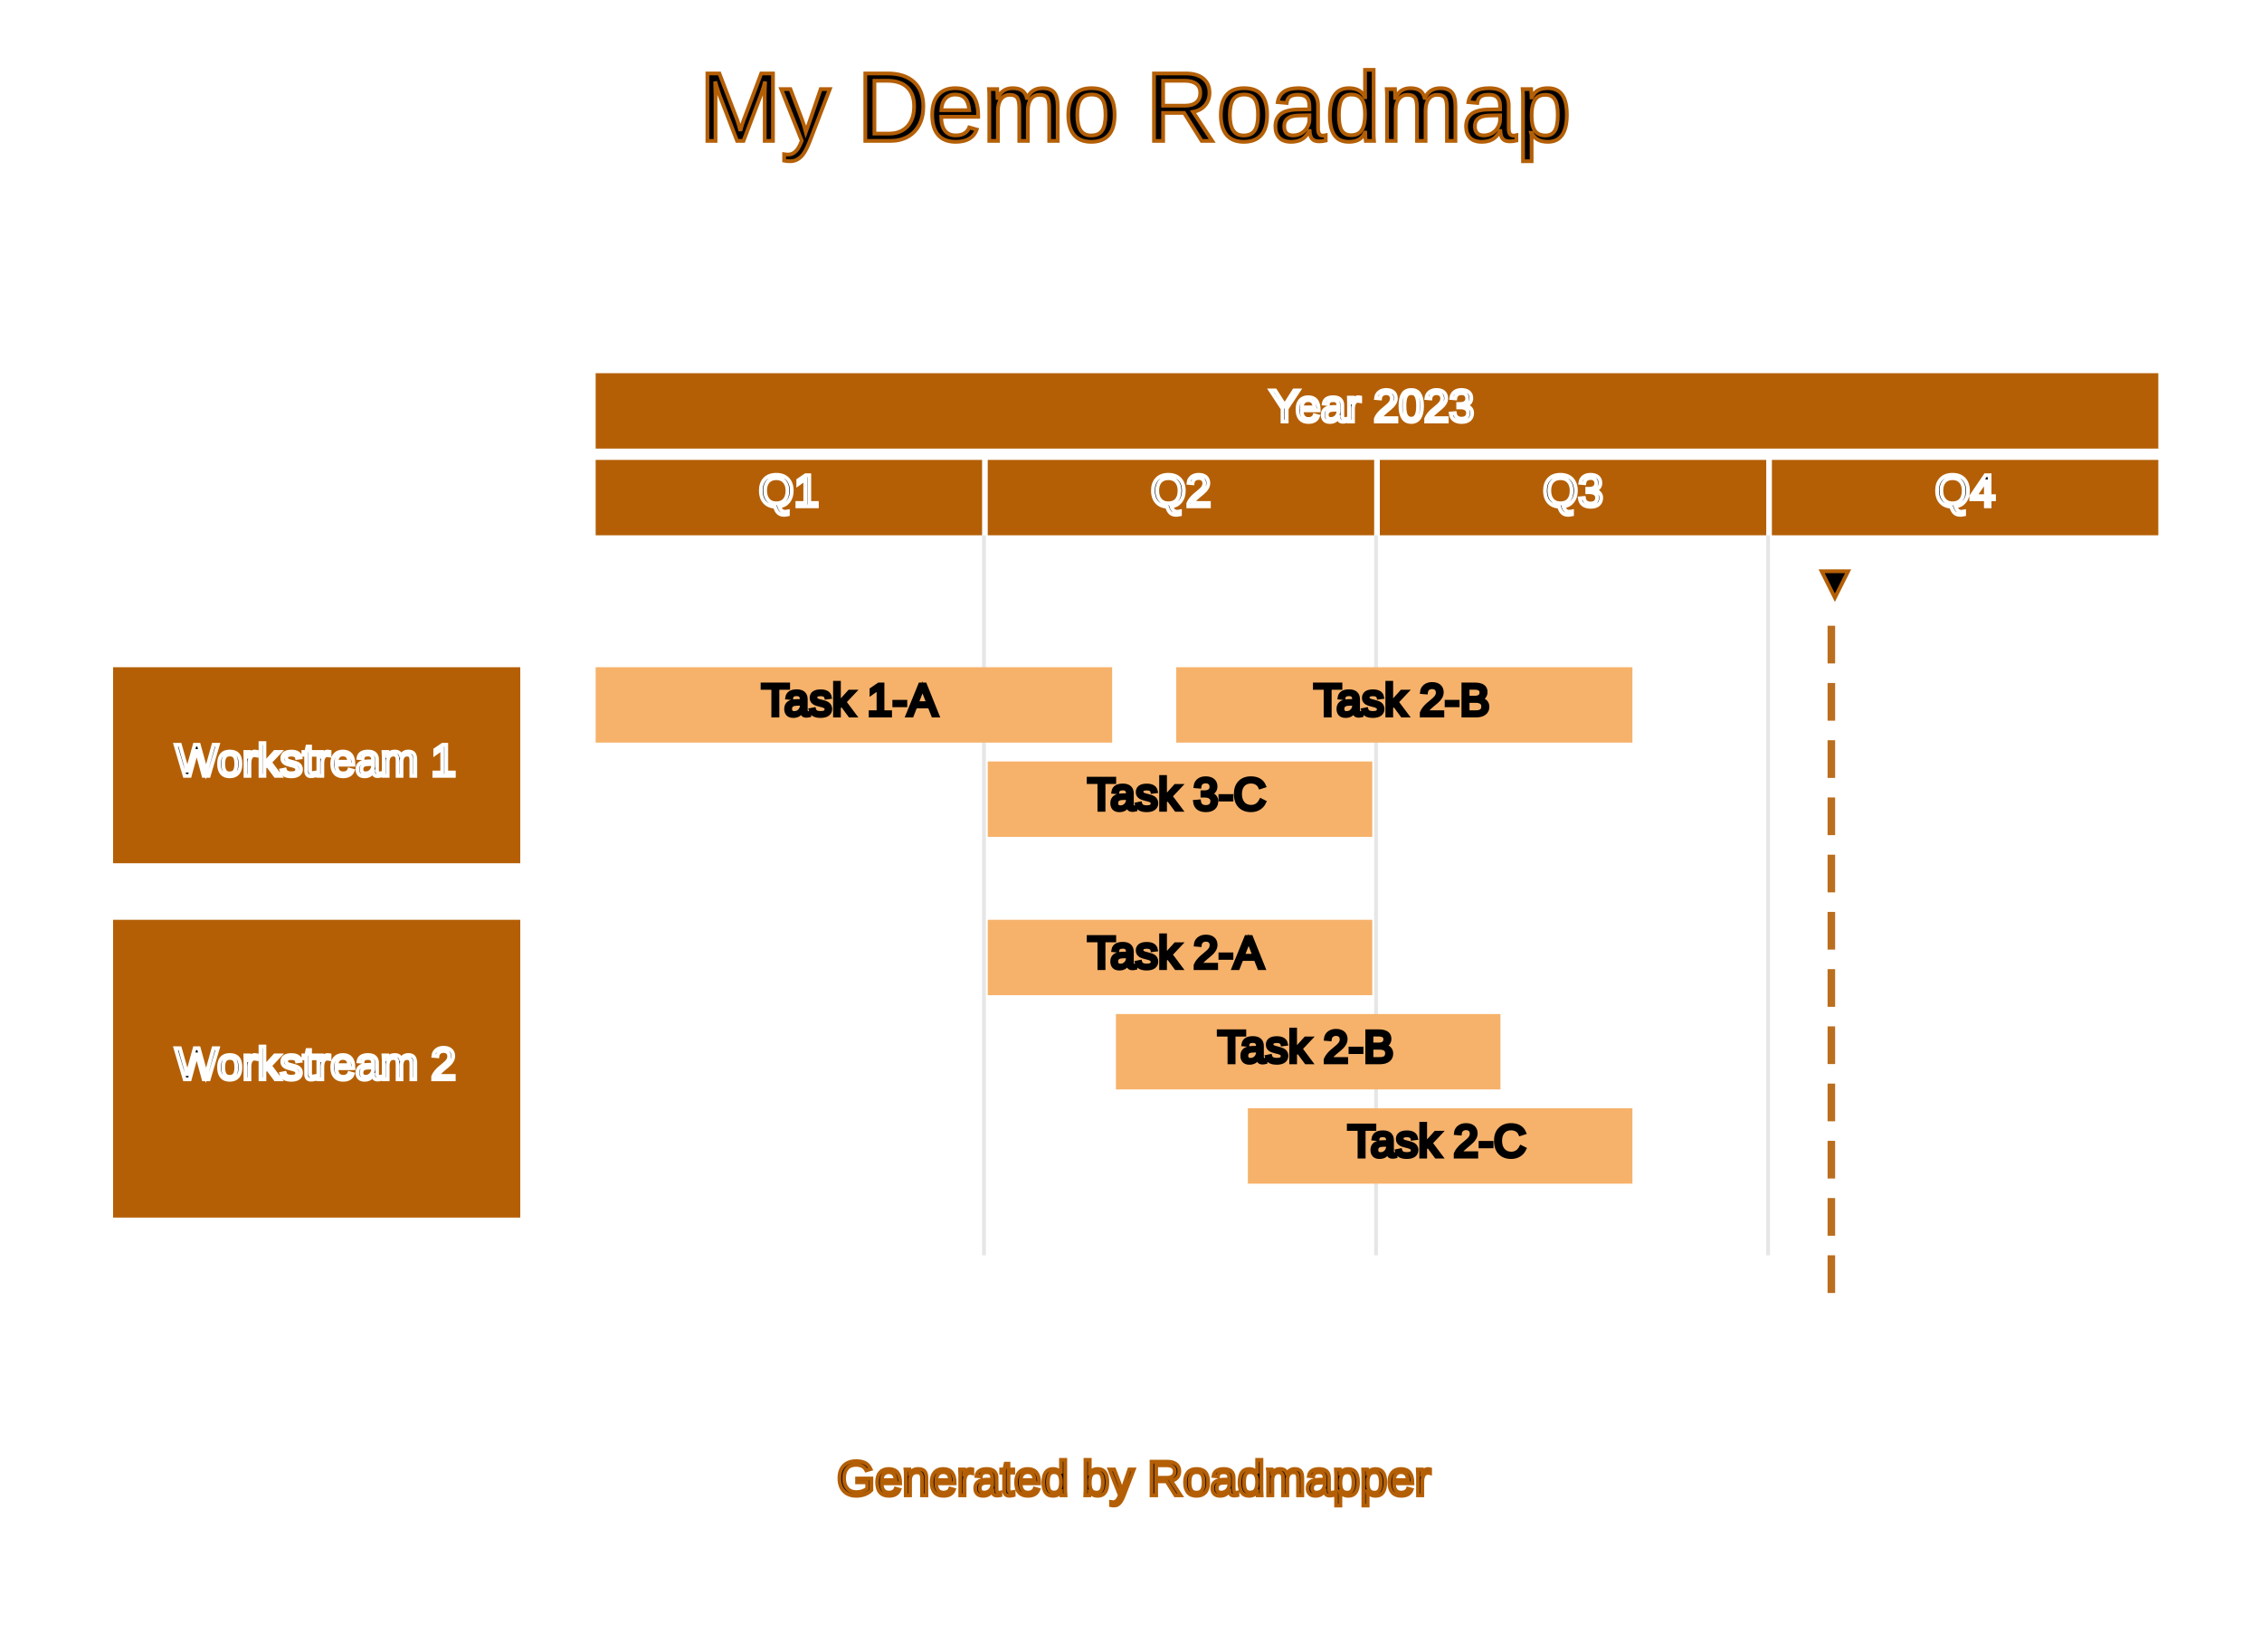
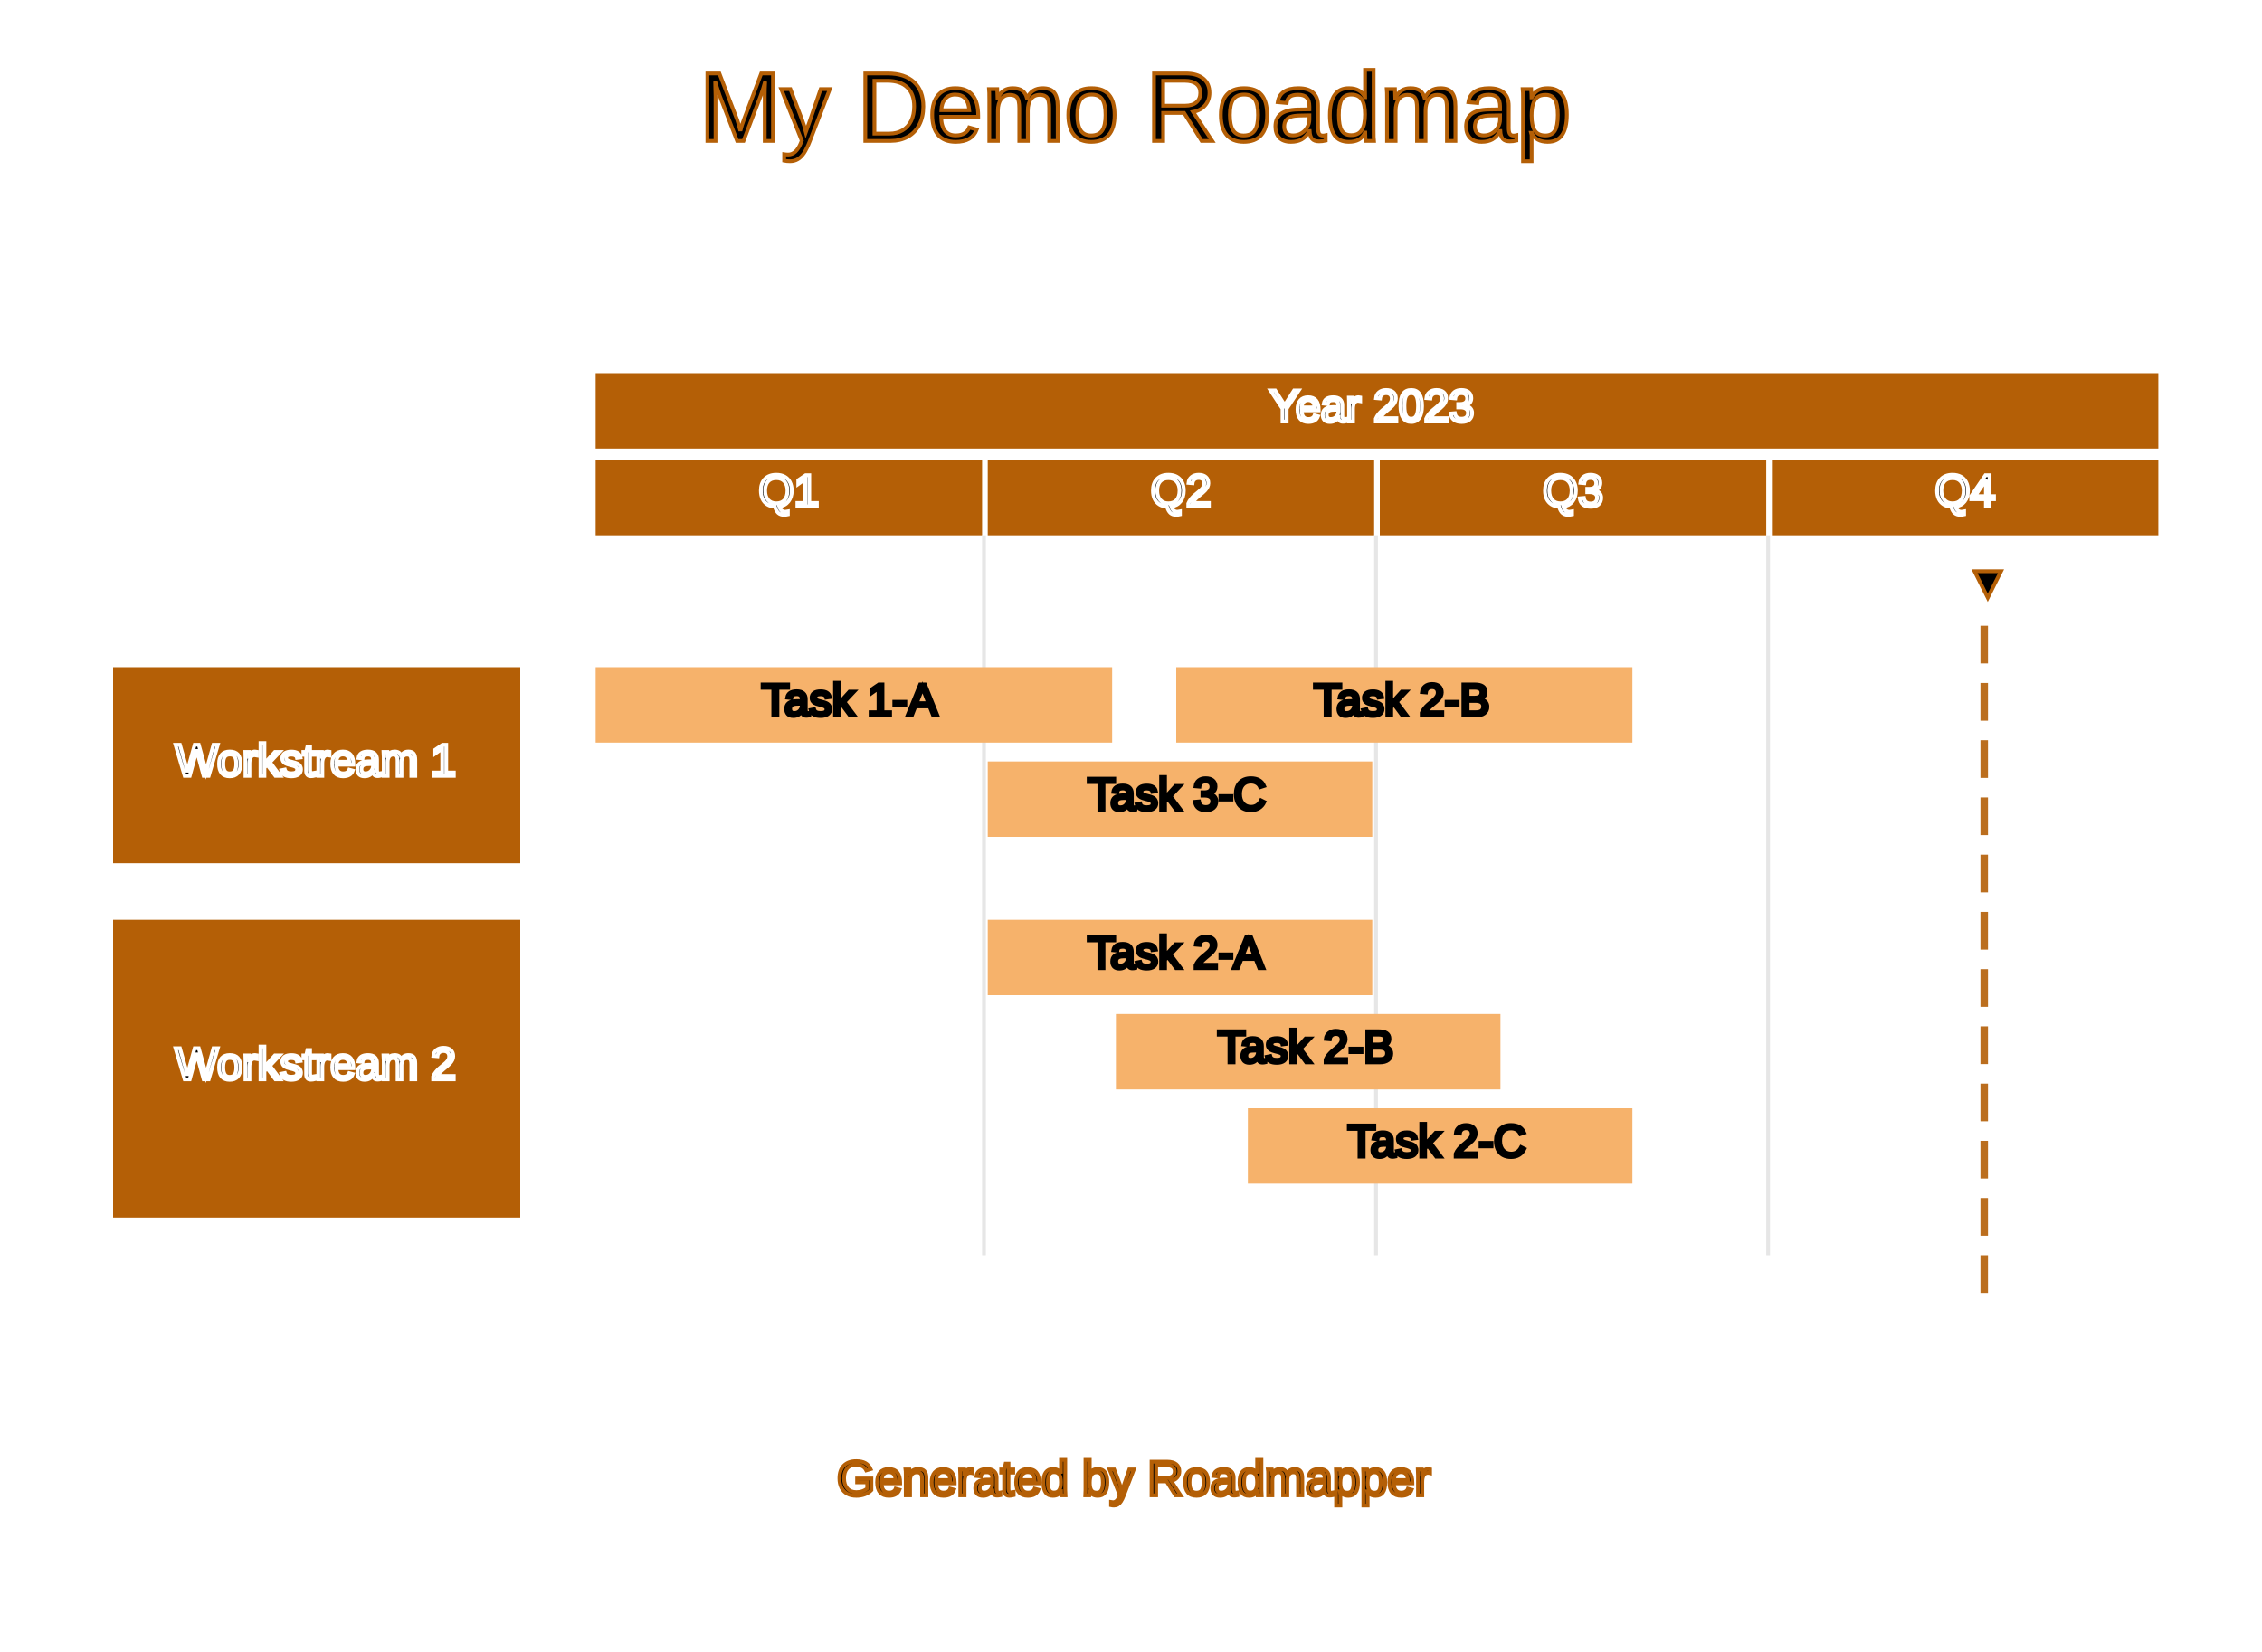
<svg xmlns="http://www.w3.org/2000/svg" width="600" height="438" viewBox="0 0 600 438">
  <defs>
</defs>
  <rect x="0" y="0" width="600" height="500" fill="#FFFFFF" />
  <text x="185.5" y="30" font-size="26" text-anchor="start" dominant-baseline="middle" font-family="Arial" stroke="#B45F06">My Demo Roadmap</text>
  <rect x="158.0" y="99" width="414.5" height="20" fill="#B45F06" />
  <text x="336.75" y="103.5" font-size="12" stroke="#FFFFFF" text-anchor="start" dominant-baseline="hanging" font-family="Arial">Year 2023</text>
  <rect x="158.0" y="122" width="102.5" height="20" fill="#B45F06" />
  <text x="201.25" y="126.0" font-size="12" stroke="#FFFFFF" text-anchor="start" dominant-baseline="hanging" font-family="Arial">Q1</text>
  <rect x="262.0" y="122" width="102.5" height="20" fill="#B45F06" />
  <text x="305.25" y="126.0" font-size="12" stroke="#FFFFFF" text-anchor="start" dominant-baseline="hanging" font-family="Arial">Q2</text>
  <rect x="366.0" y="122" width="102.5" height="20" fill="#B45F06" />
  <text x="409.25" y="126.0" font-size="12" stroke="#FFFFFF" text-anchor="start" dominant-baseline="hanging" font-family="Arial">Q3</text>
  <rect x="470.0" y="122" width="102.5" height="20" fill="#B45F06" />
  <text x="513.25" y="126.0" font-size="12" stroke="#FFFFFF" text-anchor="start" dominant-baseline="hanging" font-family="Arial">Q4</text>
  <path d="M261.0,142 L261.0,333" stroke="#e6e6e6" stroke-opacity="50" stroke-width="1" />
  <path d="M365.0,142 L365.0,333" stroke="#e6e6e6" stroke-opacity="50" stroke-width="1" />
  <path d="M469.0,142 L469.0,333" stroke="#e6e6e6" stroke-opacity="50" stroke-width="1" />
  <rect x="30" y="177" width="108.0" height="52" fill="#B45F06" />
  <text x="46.5" y="197.5" font-size="12" stroke="#FFFFFF" text-anchor="start" dominant-baseline="hanging" font-family="Arial">Workstream 1</text>
  <rect x="158" y="177" width="137" height="20" fill="#F6B26B" />
  <text x="202.0" y="181.5" font-size="12" stroke="#000000" text-anchor="start" dominant-baseline="hanging" font-family="Arial">Task 1-A</text>
  <rect x="312" y="177" width="121" height="20" fill="#F6B26B" />
  <text x="348.5" y="181.5" font-size="12" stroke="#000000" text-anchor="start" dominant-baseline="hanging" font-family="Arial">Task 2-B</text>
  <rect x="262" y="202" width="102" height="20" fill="#F6B26B" />
  <text x="288.5" y="206.5" font-size="12" stroke="#000000" text-anchor="start" dominant-baseline="hanging" font-family="Arial">Task 3-C</text>
  <rect x="30" y="244" width="108.0" height="79" fill="#B45F06" />
  <text x="46.5" y="278.0" font-size="12" stroke="#FFFFFF" text-anchor="start" dominant-baseline="hanging" font-family="Arial">Workstream 2</text>
  <rect x="262" y="244" width="102" height="20" fill="#F6B26B" />
  <text x="288.5" y="248.5" font-size="12" stroke="#000000" text-anchor="start" dominant-baseline="hanging" font-family="Arial">Task 2-A</text>
  <rect x="296" y="269" width="102" height="20" fill="#F6B26B" />
  <text x="323.0" y="273.5" font-size="12" stroke="#000000" text-anchor="start" dominant-baseline="hanging" font-family="Arial">Task 2-B</text>
  <rect x="331" y="294" width="102" height="20" fill="#F6B26B" />
  <text x="357.5" y="298.5" font-size="12" stroke="#000000" text-anchor="start" dominant-baseline="hanging" font-family="Arial">Task 2-C</text>
-   <text x="480.769" y="155" font-size="12" text-anchor="start" dominant-baseline="middle" font-family="Arial" stroke="#B45F06">▼</text>
-   <path d="M485.769,166.0 L485.769,176.0" stroke="#B45F06" stroke-opacity="0.9" stroke-width="2" />
-   <path d="M485.769,181.182 L485.769,191.182" stroke="#B45F06" stroke-opacity="0.9" stroke-width="2" />
-   <path d="M485.769,196.364 L485.769,206.364" stroke="#B45F06" stroke-opacity="0.9" stroke-width="2" />
-   <path d="M485.769,211.545 L485.769,221.545" stroke="#B45F06" stroke-opacity="0.9" stroke-width="2" />
-   <path d="M485.769,226.727 L485.769,236.727" stroke="#B45F06" stroke-opacity="0.9" stroke-width="2" />
-   <path d="M485.769,241.909 L485.769,251.909" stroke="#B45F06" stroke-opacity="0.9" stroke-width="2" />
-   <path d="M485.769,257.091 L485.769,267.091" stroke="#B45F06" stroke-opacity="0.9" stroke-width="2" />
-   <path d="M485.769,272.273 L485.769,282.273" stroke="#B45F06" stroke-opacity="0.9" stroke-width="2" />
-   <path d="M485.769,287.455 L485.769,297.455" stroke="#B45F06" stroke-opacity="0.9" stroke-width="2" />
-   <path d="M485.769,302.636 L485.769,312.636" stroke="#B45F06" stroke-opacity="0.9" stroke-width="2" />
-   <path d="M485.769,317.818 L485.769,327.818" stroke="#B45F06" stroke-opacity="0.9" stroke-width="2" />
-   <path d="M485.769,333.0 L485.769,343.0" stroke="#B45F06" stroke-opacity="0.9" stroke-width="2" />
+   <text x="521.319" y="155" font-size="12" text-anchor="start" dominant-baseline="middle" font-family="Arial" stroke="#B45F06">▼</text>
+   <path d="M526.319,166.0 L526.319,176.0" stroke="#B45F06" stroke-opacity="0.9" stroke-width="2" />
+   <path d="M526.319,181.182 L526.319,191.182" stroke="#B45F06" stroke-opacity="0.9" stroke-width="2" />
+   <path d="M526.319,196.364 L526.319,206.364" stroke="#B45F06" stroke-opacity="0.9" stroke-width="2" />
+   <path d="M526.319,211.545 L526.319,221.545" stroke="#B45F06" stroke-opacity="0.9" stroke-width="2" />
+   <path d="M526.319,226.727 L526.319,236.727" stroke="#B45F06" stroke-opacity="0.9" stroke-width="2" />
+   <path d="M526.319,241.909 L526.319,251.909" stroke="#B45F06" stroke-opacity="0.9" stroke-width="2" />
+   <path d="M526.319,257.091 L526.319,267.091" stroke="#B45F06" stroke-opacity="0.9" stroke-width="2" />
+   <path d="M526.319,272.273 L526.319,282.273" stroke="#B45F06" stroke-opacity="0.9" stroke-width="2" />
+   <path d="M526.319,287.455 L526.319,297.455" stroke="#B45F06" stroke-opacity="0.9" stroke-width="2" />
+   <path d="M526.319,302.636 L526.319,312.636" stroke="#B45F06" stroke-opacity="0.9" stroke-width="2" />
+   <path d="M526.319,317.818 L526.319,327.818" stroke="#B45F06" stroke-opacity="0.9" stroke-width="2" />
+   <path d="M526.319,333.0 L526.319,343.0" stroke="#B45F06" stroke-opacity="0.9" stroke-width="2" />
  <text x="222.0" y="393" font-size="13" text-anchor="start" dominant-baseline="middle" font-family="Arial" stroke="#B45F06">Generated by Roadmapper</text>
</svg>
